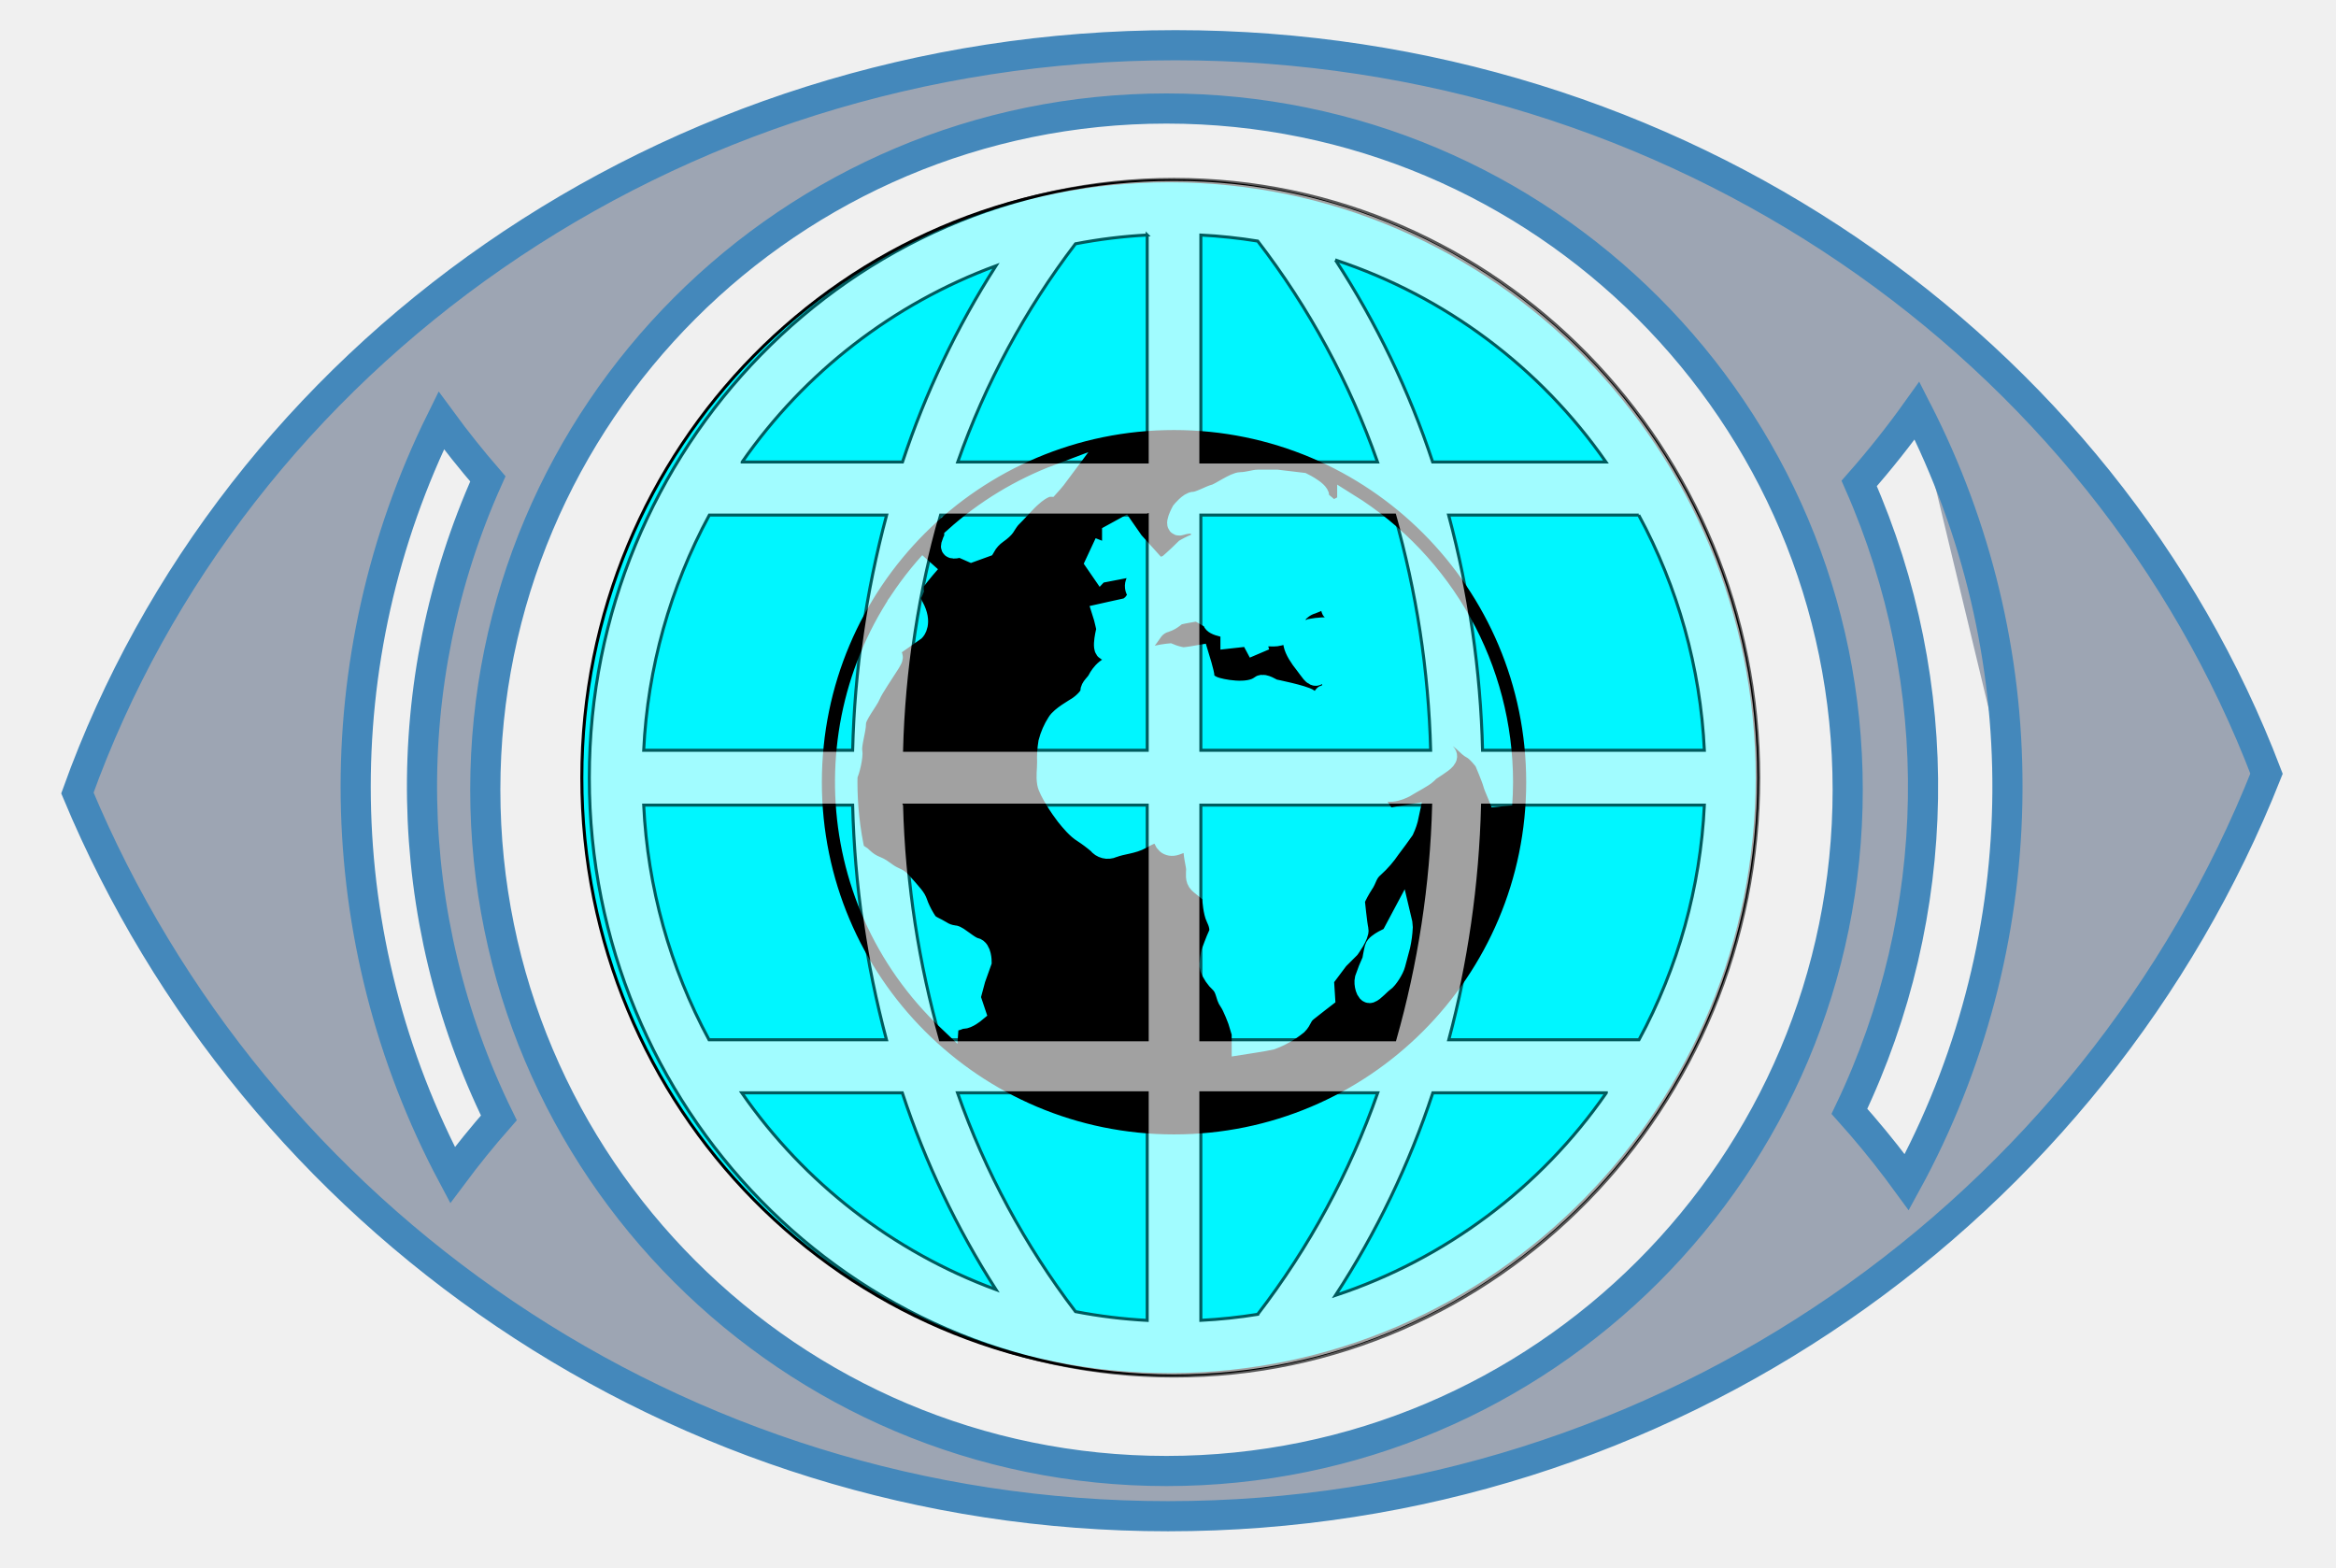
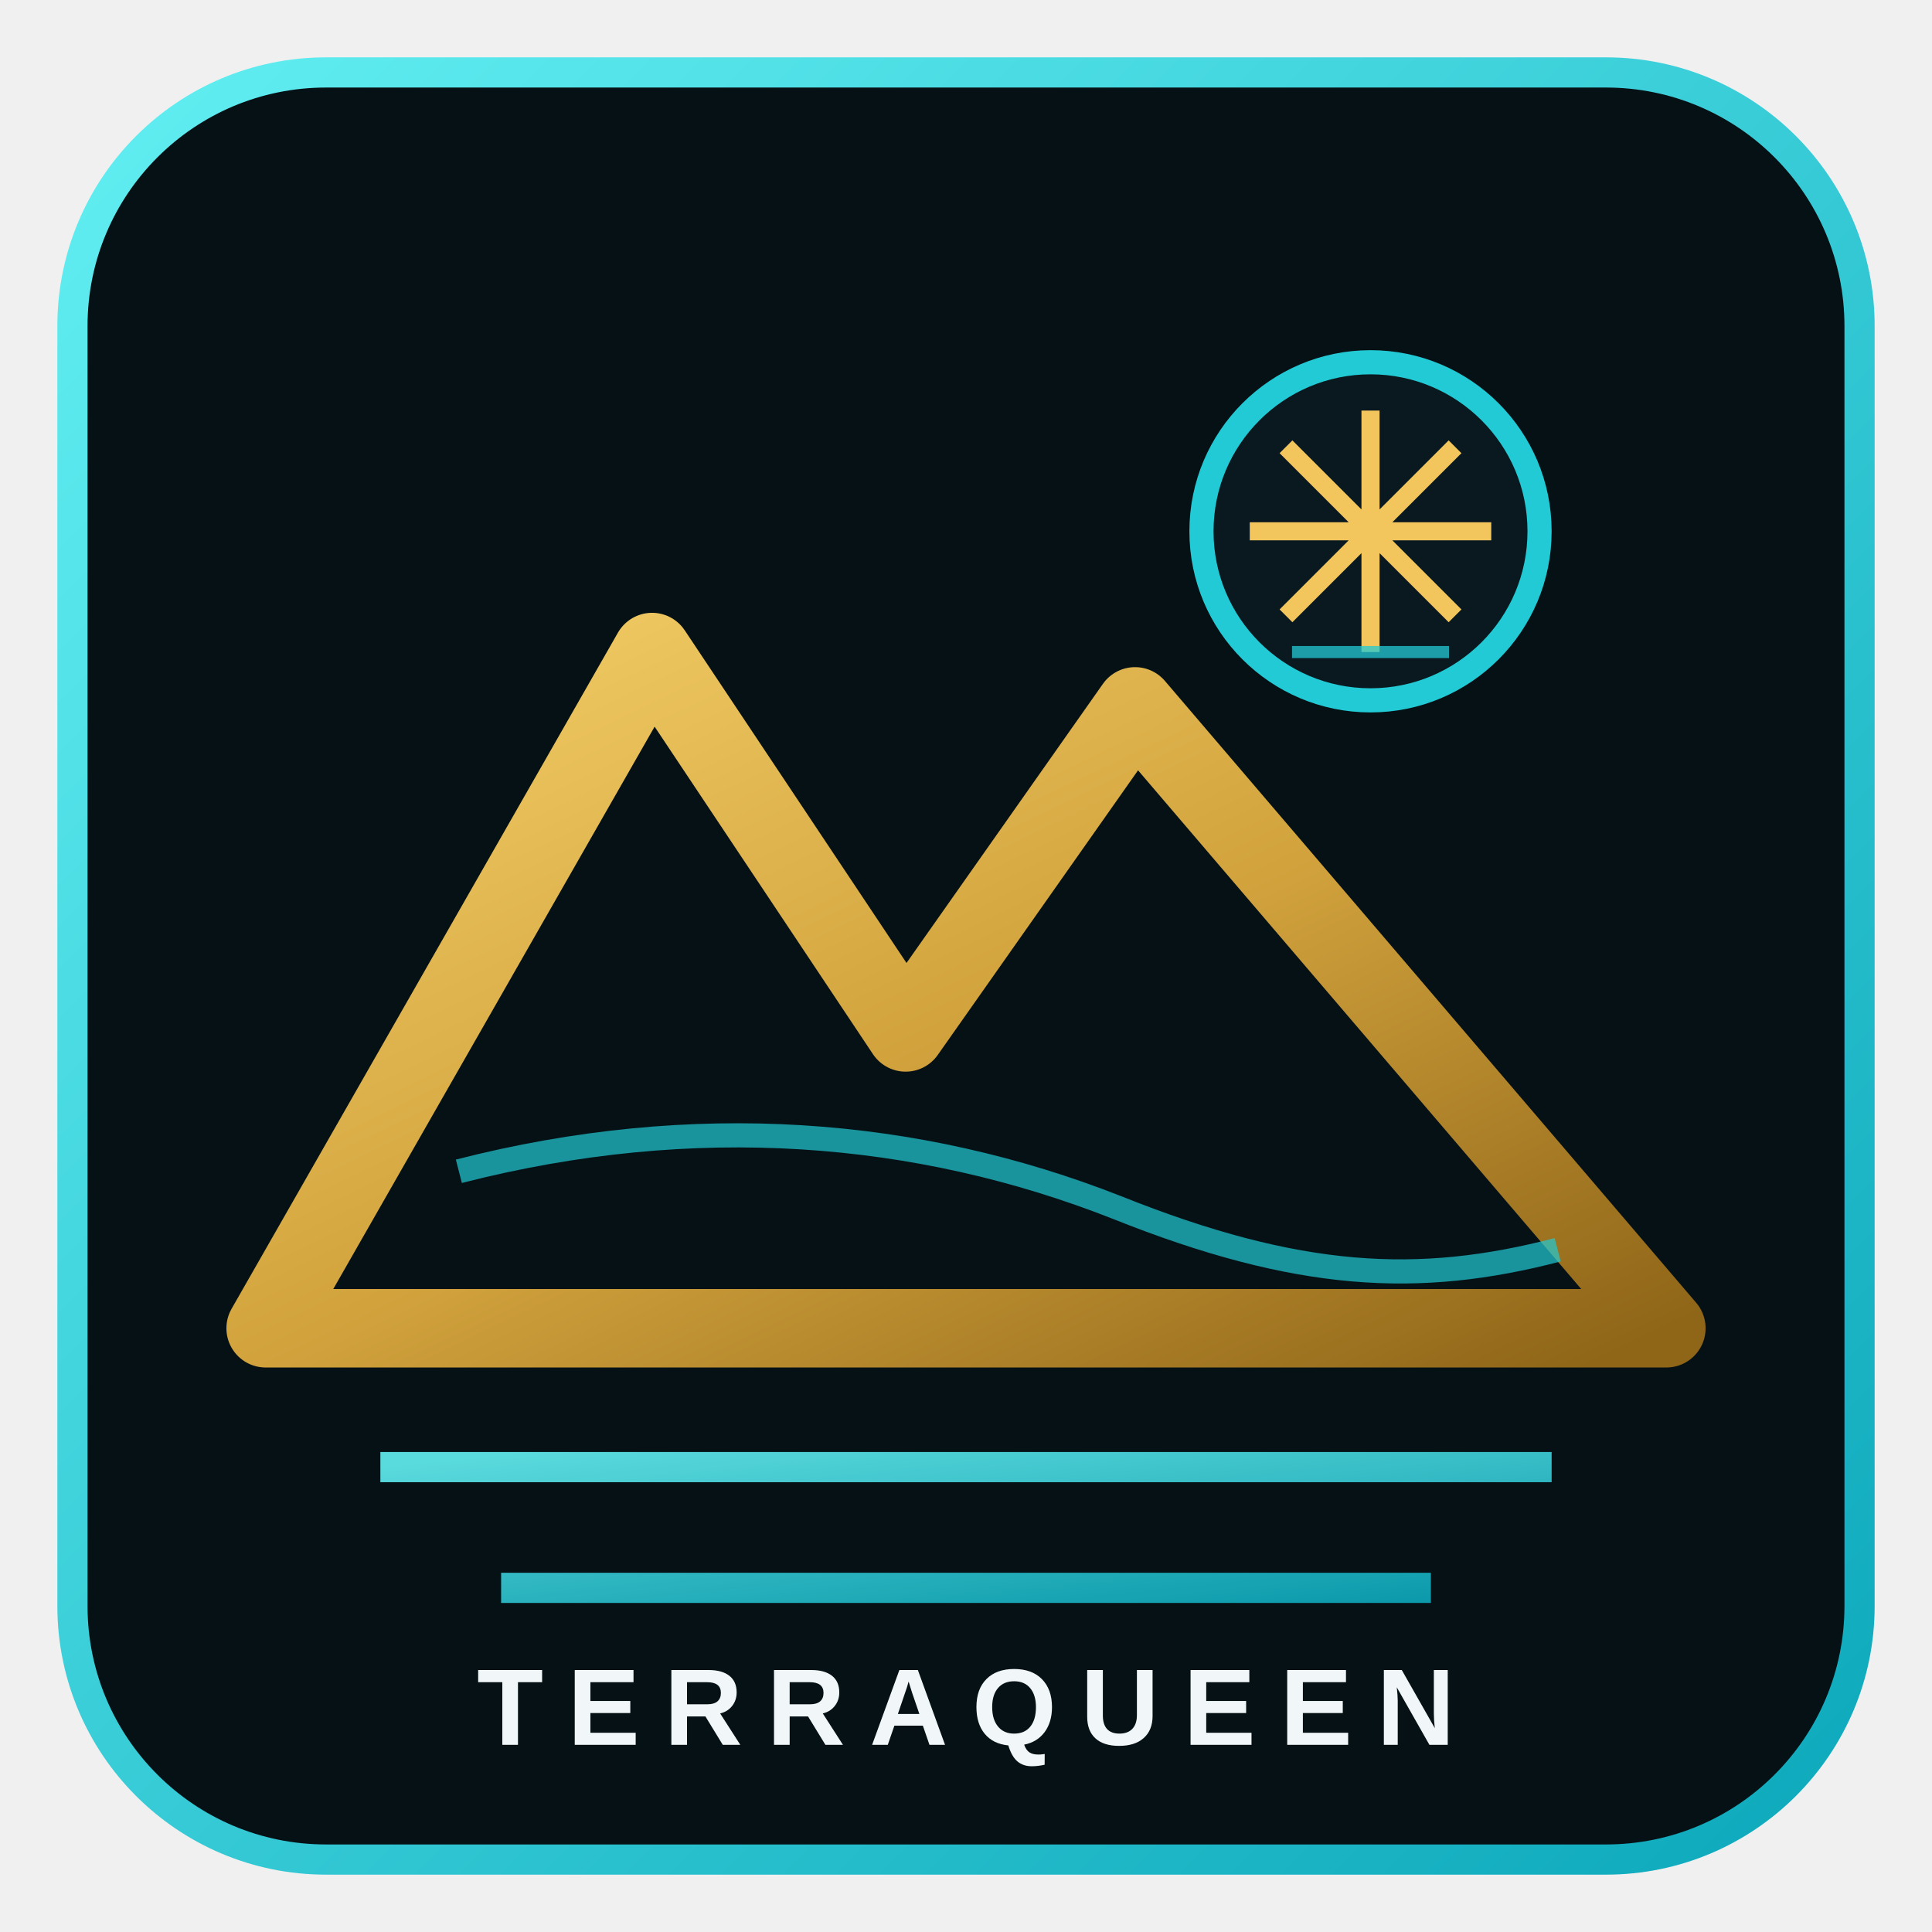
- <svg xmlns="http://www.w3.org/2000/svg" viewBox="180 120 775 520" role="img" aria-labelledby="logo-title">
+ <svg xmlns="http://www.w3.org/2000/svg" viewBox="0 0 320 320" role="img" aria-labelledby="title desc">
  <defs>
-     <style>
-       .cls-4 {
-         fill: #fff;
-       }
- 
-       .cls-2, .cls-4 {
-         stroke: #000;
-         stroke-width: 1px;
-       }
- 
-       .cls-1 {
-         fill: #4454727a;
-         stroke: #48b;
-         stroke-width: 10px;
-       }
- 
-       .cls-1, .cls-2, .cls-3, .cls-4 {
-         fill-rule: evenodd;
-       }
- 
-       .cls-2 {
-         fill: #00f6ff;
-       }
- 
-       .cls-3 {
-         stroke: #00f6ff;
-         stroke-linecap: round;
-         stroke-width: 6.99px;
-       }
- 
-       .cls-4 {
-         opacity: 0.63;
-       }
-     </style>
+     <linearGradient id="gold" x1="0" y1="0" x2="1" y2="1">
+       <stop offset="0" stop-color="#f4cf69" />
+       <stop offset="0.52" stop-color="#d2a33d" />
+       <stop offset="1" stop-color="#8f6518" />
+     </linearGradient>
+     <linearGradient id="teal" x1="0" y1="0" x2="1" y2="1">
+       <stop offset="0" stop-color="#62eff2" />
+       <stop offset="1" stop-color="#0ca8bb" />
+     </linearGradient>
  </defs>
-   <path id="outer_eye" class="cls-1" d="M567.5,623c-163.183,0-303.026-99.084-361.823-239.922C257.508,238.76,401.037,135,570,135c166.451,0,308.222,100.7,361.954,241.667C874.771,520.905,733.152,623,567.5,623ZM567,156c124.816,0,226,101.184,226,226S691.816,608,567,608,341,506.816,341,382,442.184,156,567,156ZM816,256.213A272.836,272.836,0,0,1,846,381M793.574,488.677a249.545,249.545,0,0,0,3.239-208.3A303.384,303.384,0,0,0,816,256.213a274.468,274.468,0,0,1-1.516,252.475q-0.927,1.758-1.88,3.5-1.632-2.238-3.306-4.446Q801.826,497.884,793.574,488.677ZM345.5,490.85q-8.055,9.164-15.37,18.966a274.353,274.353,0,0,1-3.748-250.343q7.347,10.012,15.469,19.393A249.512,249.512,0,0,0,345.5,490.85Z" />
-   <path id="inner_eye" class="cls-2" d="M568,179.985c107.678,0,194.968,88.655,194.968,198.015S675.678,576.015,568,576.015,373.032,487.36,373.032,378,460.322,179.985,568,179.985Z" />
-   <path id="globe" class="cls-3" d="M569.5,499.831A120.331,120.331,0,1,1,689.831,379.5,120.33,120.33,0,0,1,569.5,499.831Zm65.1-50.585c1.225-.4,3.268-2.858,4.492-3.677s3.268-4.083,3.675-5.717,1.227-4.495,1.634-6.126a36.015,36.015,0,0,0,.818-6.135,14.639,14.639,0,0,0-.407-2.855l-3.266,6.127s-4.9,2.04-5.315,3.674-0.817,4.088-.817,4.088a61.248,61.248,0,0,0-2.45,6.133C632.554,446.388,633.372,449.66,634.6,449.246ZM461.011,377.072c0.72-1.105,1.928-6.276,1.6-7.894-0.411-2.037,1.225-6.94,1.225-9.392s4.083-7.358,4.9-9.4,4.491-7.349,6.535-10.623-0.4-2.038-2.449-.809,1.225-3.274,2.449-4.086,8.172-5.72,8.172-5.72,2.449-2.454-.409-7.762c-2.211-4.1,0-4.5,0-6.128a2.43,2.43,0,0,0-1.28-.223c2.129-2.952,4.408-5.788,6.811-8.512A108.871,108.871,0,0,0,494.612,458.6a0.454,0.454,0,0,1,.683-0.363c2.043,0.819,2.449-.4,4.085-0.4s4.086-2.043,4.086-2.043l-1.641-4.9,1.641-6.126,2.041-5.717s0-4.095-2.041-4.5-5.722-4.081-6.946-4.081a10.018,10.018,0,0,1-4.491-1.636c-1.227-.813-3.677-1.634-4.5-2.857a31.144,31.144,0,0,1-2.858-5.314c-0.816-2.039-.409-2.039-3.681-5.715s-2.452-2.863-4.9-4.093-3.265-2.443-5.308-3.263a13.378,13.378,0,0,1-4.5-2.857,4.884,4.884,0,0,0-2.711-1.519,110.041,110.041,0,0,1-2.595-23.808C460.98,378.618,461,377.84,461.011,377.072Zm35.743-78.7a13.8,13.8,0,0,0-1.051,2.589c-0.408,1.638,2.864.416,2.864,0.416L502.239,303l4.5-1.631a13.741,13.741,0,0,1,4.083-4.5c2.857-2.043,2.454-2.452,3.677-4.084s0-.006,5.314-5.732,8.167-5.718,8.167-5.718,1.915-2.1,3.244-3.895A108.986,108.986,0,0,0,496.754,298.368Zm41.024,56.1c-1.224.82-5.715,3.272-6.944,5.315a22.681,22.681,0,0,0-2.859,6.535,31.042,31.042,0,0,0-.408,6.538c0,2.854-.41,4.5,0,6.949s4.5,8.568,6.128,10.623c1.63,2.038,3.674,4.483,5.719,5.713a47.235,47.235,0,0,1,4.9,3.674,4.03,4.03,0,0,0,4.9,1.223c3.272-1.223,6.538-1.223,9.4-2.853s7.353-3.685,7.353-1.231,1.632,4.084,4.082,3.272,6.539-2.858,6.13,0S577,406.764,577,408.4s-0.4,3.265.818,4.495,4.5,3.265,4.5,4.49,0.409,5.311,1.229,6.946,1.639,4.08.823,5.724-2.434,6.123-2.434,6.123-0.779,3.676-.37,4.9a12.683,12.683,0,0,0,3.332,4.906c2.043,2.042,1.771,4.492,2.994,6.124s2.993,6.539,2.993,6.539l1.236,4.088v3.677s7.966-1.231,9.591-1.64a30.673,30.673,0,0,0,8.618-4.9c1.636-1.632,1.311-2.856,3.349-4.488s5.762-4.5,5.762-4.5l-0.387-6.126,4.914-6.544,3.684-3.677s3.267-4.484,2.865-6.128c-0.413-1.628-1.231-9.8-1.231-9.8a37.972,37.972,0,0,1,2.863-5.313c1.224-1.634,1.227-3.678,3.679-5.719a33.109,33.109,0,0,0,5.306-6.126c1.229-1.634,3.681-4.9,4.5-6.127a21.871,21.871,0,0,0,1.635-4.894l-7.355,1.216c-2.45-4.082-9.392-13.073-10.621-15.112a37.04,37.04,0,0,1-2.861-7.76c-0.4-1.634-2.445-6.131-2.856-7.356s-3.27-4.908-4.088-6.128-3.675-2.043-5.309-3.268-11.843-3.27-11.843-3.27-3.129-1.991-4.088-1.226c-4.083,3.269-13.48,1.226-15.523.415s-3.269-2.041-3.269-3.272-1.835-7.143-1.835-7.143-3.985.705-5.213,0.705a20.333,20.333,0,0,1-4.442-1.276s-4.055.379-5.693,1.2a61.205,61.205,0,0,1-6.115,2.438,36.488,36.488,0,0,1-4.488.814c-3.671-1.636-6.529,2.45-7.352,4.079s-2.445,2.454-2.445,4.084S539,353.659,537.778,354.471Zm18.191-54.739-3.128-4.5-3.727,2.045V304.5l-3.839-1.5-1.715,3.674,1.685,2.452L549.114,305v4.129l8.478-1.636,3.164-2.449Zm71.15-12.676c-1.669.869-4.808,3.094-6,1.894-1.227-1.218-4.086-3.423-4.086-3.423,2.448-1.636-4.9-5.212-4.9-5.212l-8.576-1.022h-6.125c-1.227,0-3.681.825-5.723,0.825s-6.943,3.583-8.577,3.994-5.314,2.5-6.944,2.5-4.088,3.086-4.088,3.086-2.856,5.218-.4,4.4,5.717-.858,6.122.367,1.227,3.242,1.636,4.471,6.131,1.618,6.131,1.618a18.551,18.551,0,0,1,2.038-3.683c1.227-1.634,2.452-3.675,2.452-3.675s2.044,4.082,2.452,5.3-0.818,4.908-.818,4.908-4.491,2.852-5.716,2.852-8.175-6.126-8.175-6.126a25.4,25.4,0,0,0-4.489,2.043c-2.856,2.861-5.717,5.31-5.717,5.31a17.057,17.057,0,0,0-4.081,2.046c-1.629,1.222-5.138,1.487-6.117,2.854-2.039,2.863.84,4.9,0.84,4.9l-2.408,3.271-1.548,1.225-5.553,1.221-2.751.616c0.4,1.227,1.258,5.105,1.258,5.105s-1.87,6.943,0,6.943c0,0,4.276,1.64,5.5,1.64s2.625,0.4,4.265-1.227a59.861,59.861,0,0,0,5.156-6.538,8.047,8.047,0,0,1,4.49-3.267c2.454-.82,3-2.047,4.231-2.452s6.47-1.229,6.47-1.229,3.709,2.043,4.932,2.861c0.573,0.386-1.393,1.658,6.086,2.907V331.6l3.7-.411-4.207-3.264-0.44-.1-4.778-4.8-0.419-3.672s4.861,2.862,6.493,3.672a43.671,43.671,0,0,1,4.81,3.272l1.783,5.719,2.4,4.5s-1.87-5.722,0-5.722c0,0,5.158.405,6.381,0a36.253,36.253,0,0,0,5.237-1.632c1.636-.815-0.648-3.68.986-5.721a10.385,10.385,0,0,1,4.981-3.27c1.23-.405,5.35-2.447,5.35-2.447l4.522,0.82c-2.041,1.627-4.486,4.077-2.85,3.676s5.313,1.63,6.949,2.855,0.413,4.087.413,4.087-4.5-.411-7.355-0.815a29.263,29.263,0,0,0-7.351.4l-3.677,2.043s-2.454.816-2.045,2.861,2.045,4.5,3.679,6.535,2.858,4.5,4.085,3.675,5.309-3.265,5.309-3.265a12.784,12.784,0,0,0-.409,4.9,30.6,30.6,0,0,1,.409,4.9s-4.082,0-2.861.822,2.967,3.905,3.681,4.9c4.083,5.717,12.664,18.383,13.482,20.015s0.44,4.126,1.631,5.31c2.454,2.45,7.352,0,8.578-.817s5.311-2.863,6.536-4.082,0.818-.822,3.272-2.454,4.079-2.856,2.859-4.085-3.68-5.725-3.68-5.725c-3.676.825-7.351-1.222-7.351-2.445s-3.269-6.124-3.269-6.124,0.407-.82,3.269.809,5.306,4.908,7.759,4.908,3.678,0.819,6.537,2.453,4.085,3.672,5.719,4.492,4.086,4.086,4.086,4.086,2.447,5.715,2.859,7.358c0.358,1.421,2.277,5.345,2.754,7.132,0.166-2.461.281-4.937,0.281-7.44A108.8,108.8,0,0,0,627.119,287.056ZM548.884,304.5l0.333,0.133-0.333.365v-0.5Z" />
-   <path id="globe_cage" class="cls-4" d="M569.5,576.491c-106.968,0-193.988-89.044-193.988-198.491S462.532,179.509,569.5,179.509,763.488,268.553,763.488,378,676.468,576.491,569.5,576.491ZM578.4,368.9h76.237a314.2,314.2,0,0,0-11.945-78.026H578.4V368.9ZM654.634,387.1H578.4V464.94h64.345A314.251,314.251,0,0,0,654.634,387.1Zm90.813,0H671.861a333.4,333.4,0,0,1-11.206,77.836h63.112A182.117,182.117,0,0,0,745.447,387.1Zm-32.528,95.444H655.363a288.421,288.421,0,0,1-32.3,67.191A177.214,177.214,0,0,0,712.919,482.548Zm-115.67,73.48a263.416,263.416,0,0,0,39.828-73.48H578.4v75.476A173.846,173.846,0,0,0,597.249,556.028ZM560.6,558.036V482.548H497.674a263.837,263.837,0,0,0,39.135,72.575A174.279,174.279,0,0,0,560.6,558.036ZM510.434,547.83a289.038,289.038,0,0,1-31.078-65.282H426.1A177.5,177.5,0,0,0,510.434,547.83Zm-95.208-82.89H474.1A333.353,333.353,0,0,1,462.878,387.1H393.555A182.127,182.127,0,0,0,415.226,464.94ZM393.555,368.9h69.323a333.4,333.4,0,0,1,11.268-78.026H415.332A182.13,182.13,0,0,0,393.555,368.9Zm32.676-95.633h53.185a289.064,289.064,0,0,1,31-65.087A177.487,177.487,0,0,0,426.231,273.263Zm134.372-75.3a174.068,174.068,0,0,0-23.8,2.914,263.8,263.8,0,0,0-39.06,72.384H560.6v-75.3Zm0,92.905H492.051A314.088,314.088,0,0,0,480.106,368.9h80.5V290.87Zm-80.5,96.234A314.1,314.1,0,0,0,492,464.94h68.6V387.1h-80.5ZM578.4,197.977v75.286h58.612a263.412,263.412,0,0,0-39.751-73.289A174.011,174.011,0,0,0,578.4,197.977Zm44.672,8.286a288.6,288.6,0,0,1,32.231,67h57.491A177.213,177.213,0,0,0,623.069,206.263Zm100.6,84.607H660.6A333.3,333.3,0,0,1,671.861,368.9h73.586A182.129,182.129,0,0,0,723.667,290.87Z" />
+   <rect x="12" y="12" width="296" height="296" rx="42" fill="#061116" stroke="url(#teal)" stroke-width="5" />
+   <path d="M44 220 108 108l42 63 38-54 88 103H44Z" fill="none" stroke="url(#gold)" stroke-width="13" stroke-linejoin="round" />
+   <path d="M63 243h194M83 263h154" stroke="url(#teal)" stroke-width="5" opacity=".9" />
+   <path d="M76 194c39-10 76-7 109 6 30 12 50 13 73 7" fill="none" stroke="#21cad4" stroke-width="4" opacity=".7" />
+   <circle cx="227" cy="88" r="28" fill="#0a1920" stroke="#21cad4" stroke-width="4" />
+   <path d="M227 68v40M207 88h40M213 74l28 28M241 74l-28 28" stroke="#f2c55d" stroke-width="3" />
+   <path d="M214 108h26" stroke="#21cad4" stroke-width="2" opacity=".75" />
+   <text x="160" y="289" text-anchor="middle" fill="#f1f7f8" font-family="Arial, sans-serif" font-size="18" font-weight="700" letter-spacing="4">TERRAQUEEN</text>
</svg>
